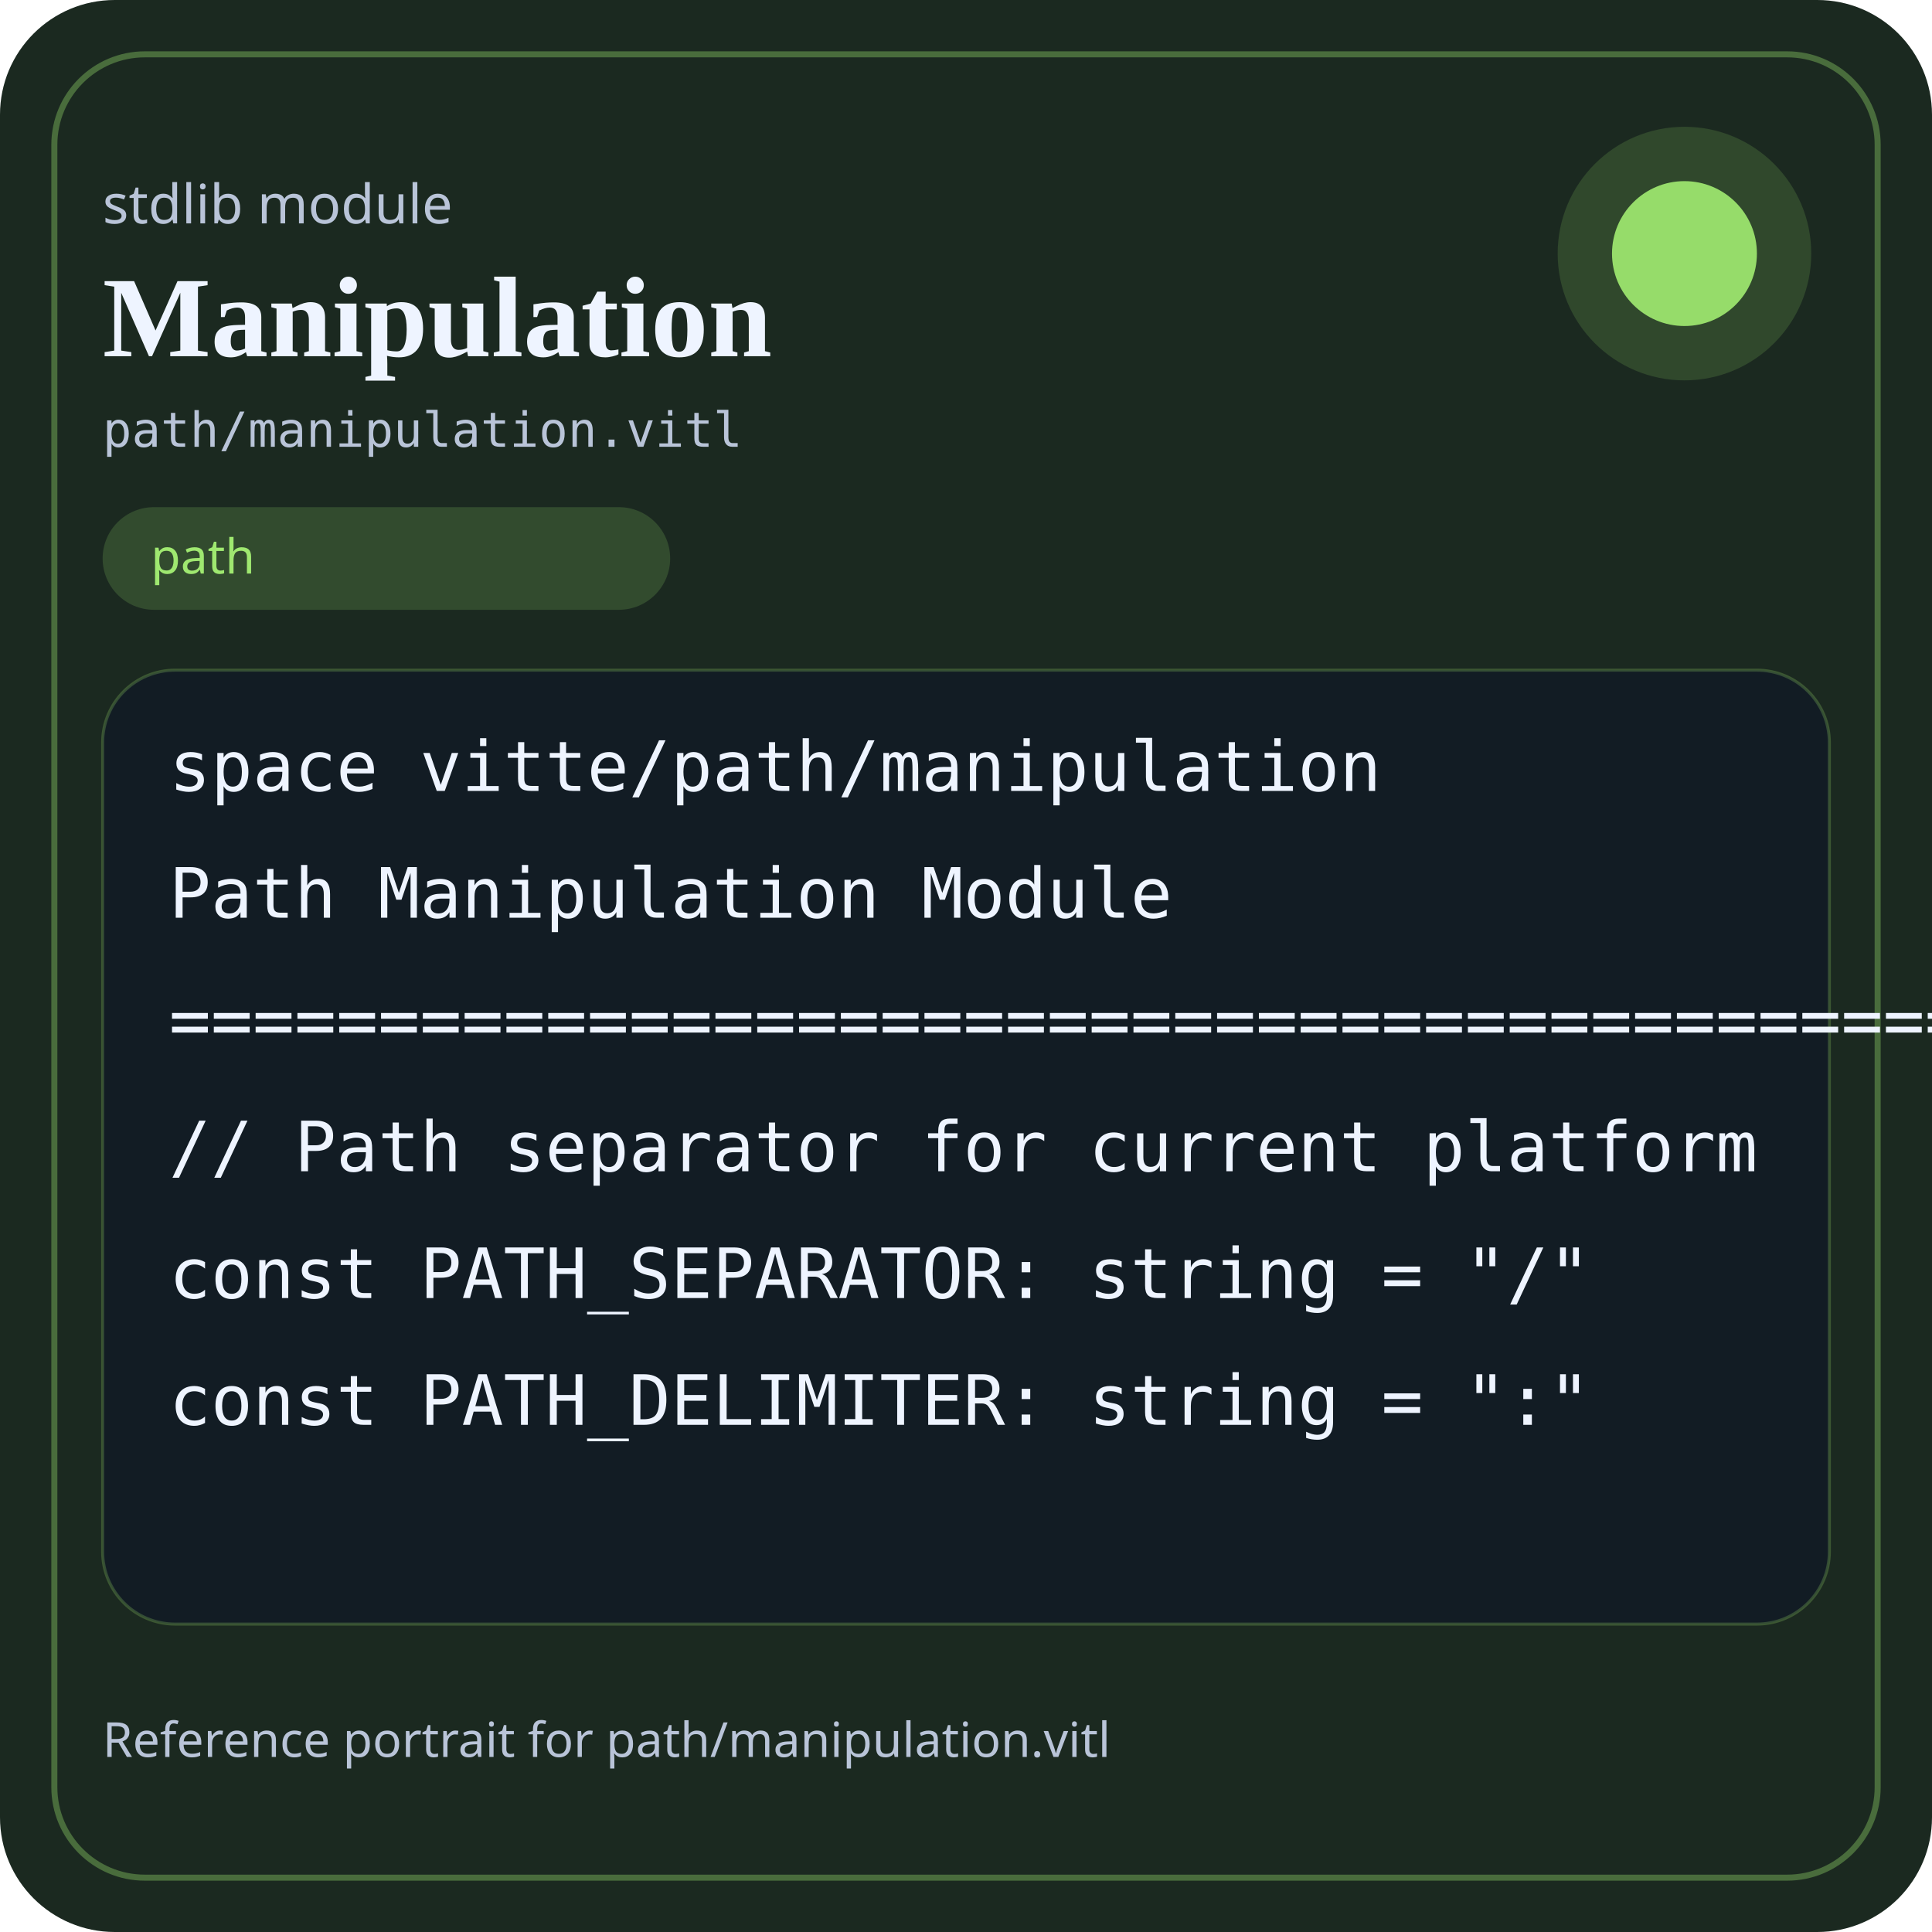
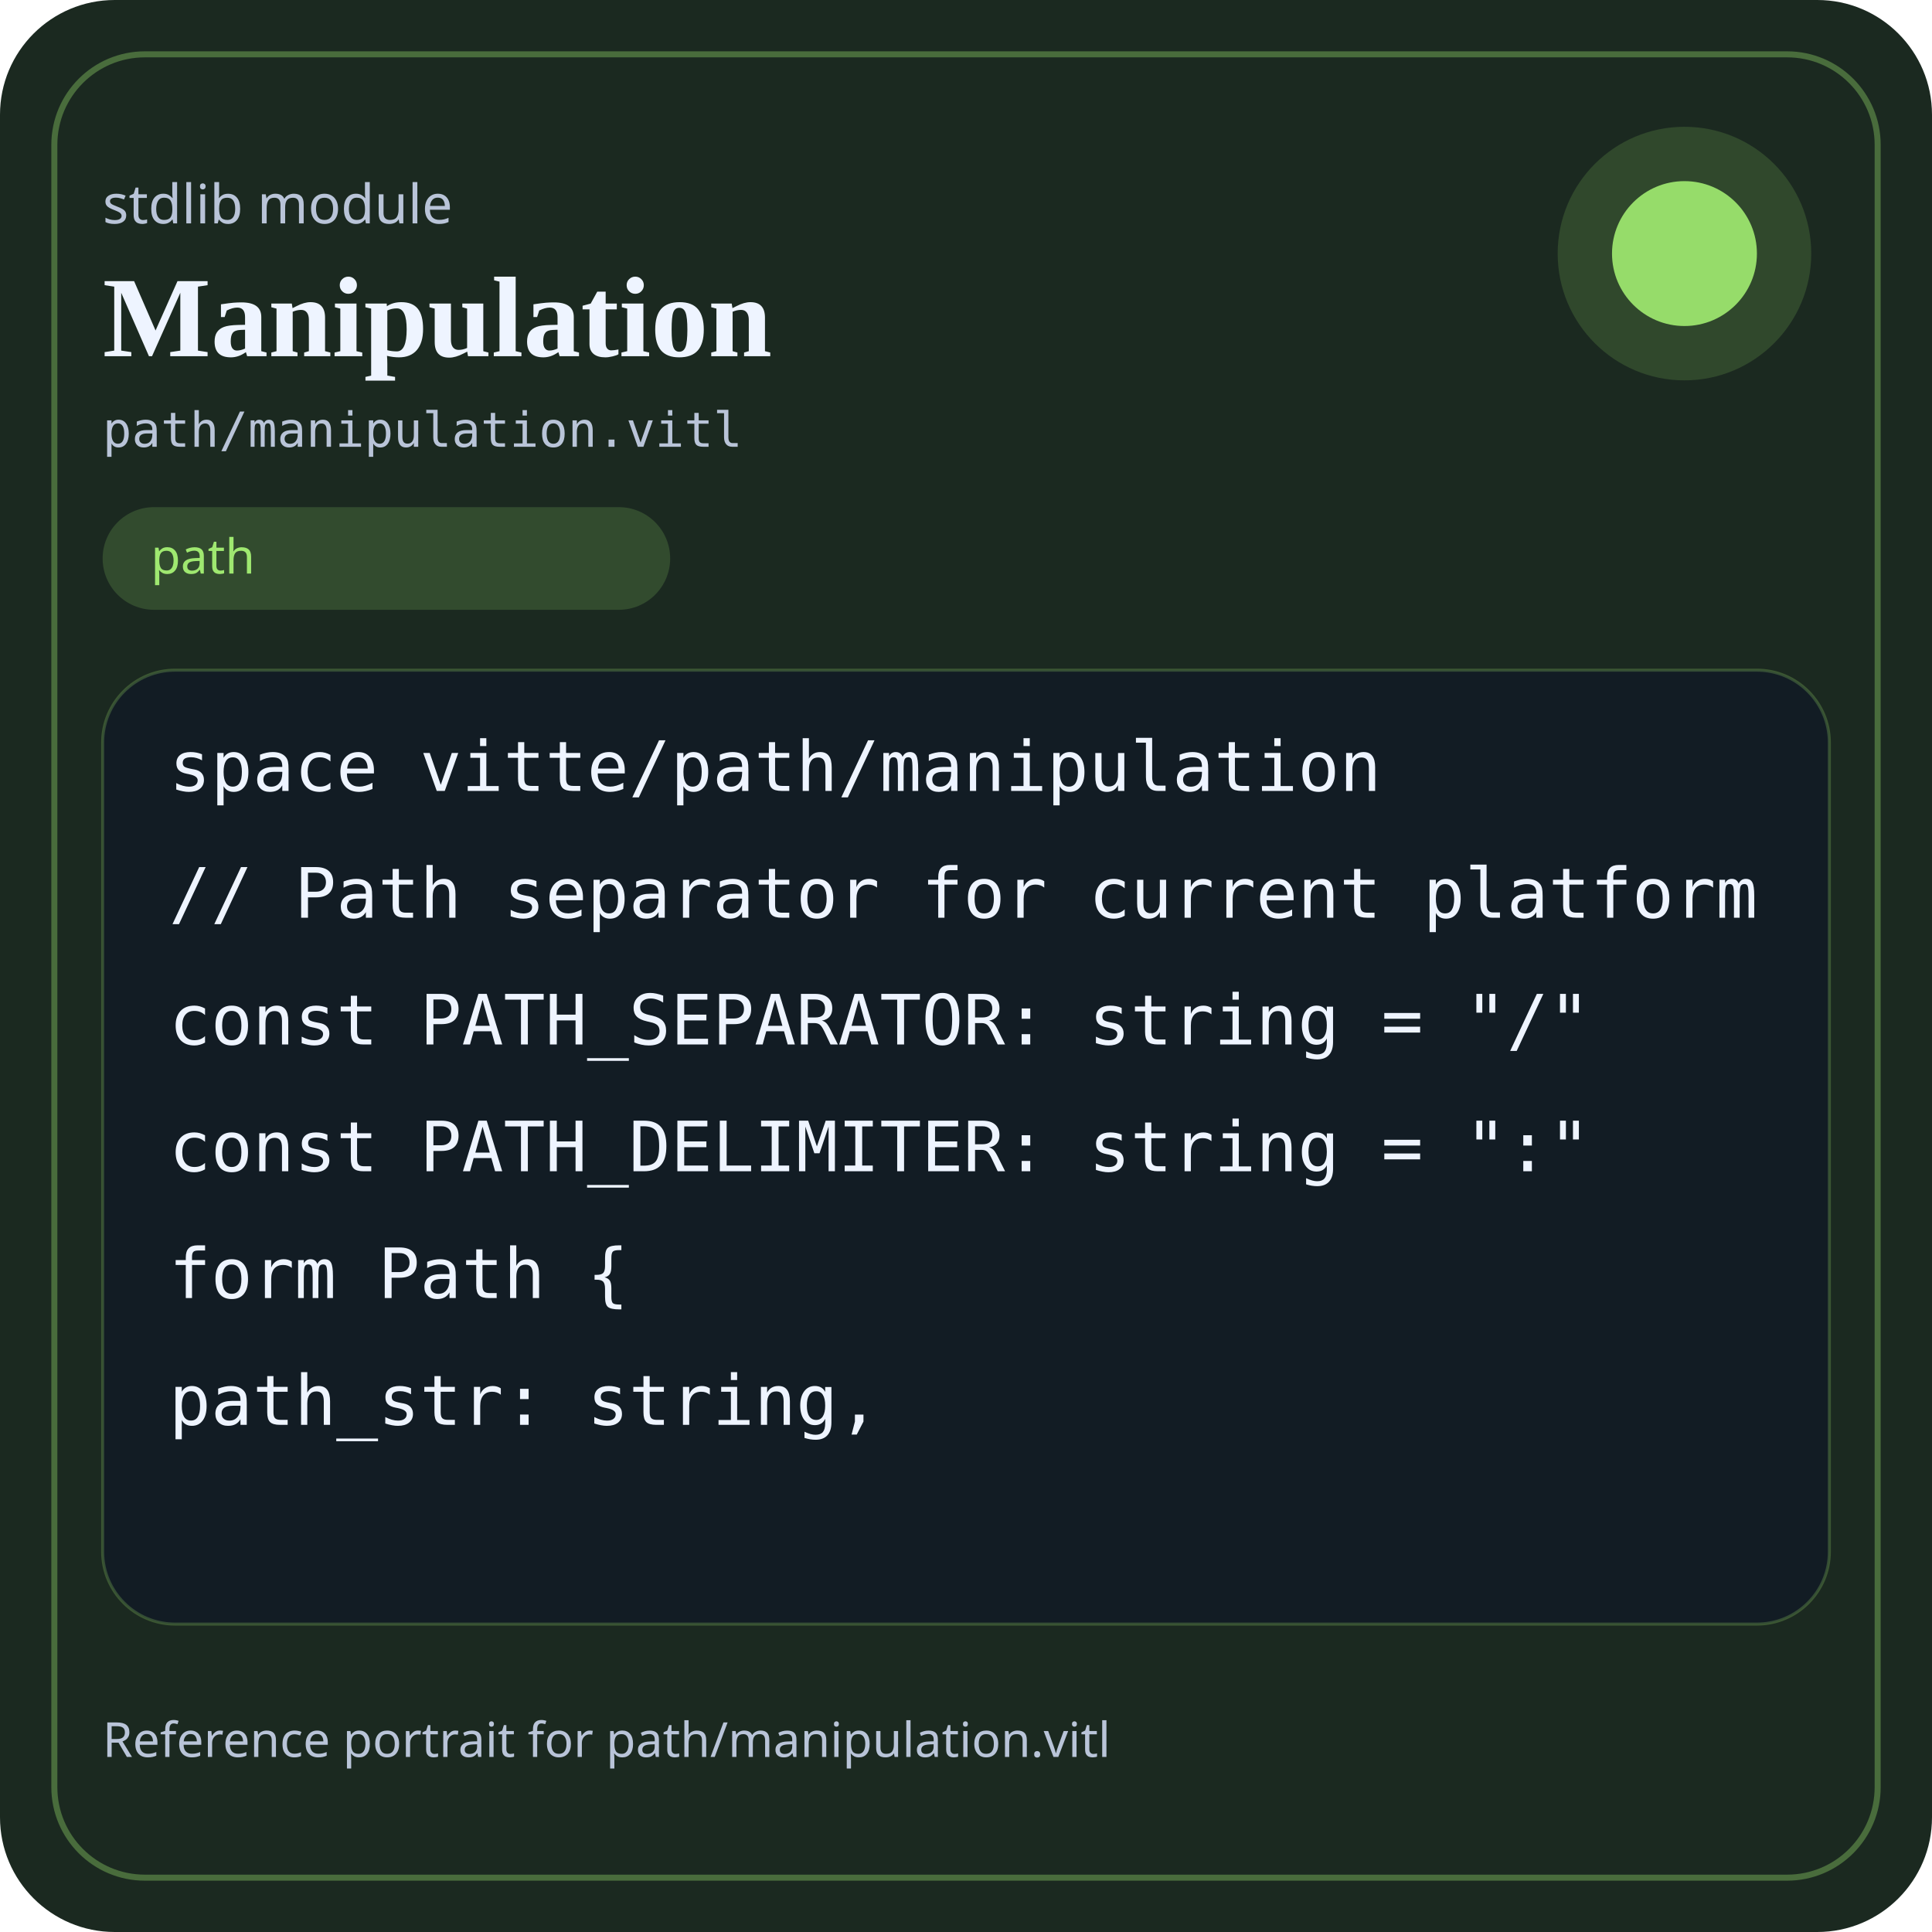
<svg xmlns="http://www.w3.org/2000/svg" width="640" height="640" viewBox="0 0 640 640" role="img" aria-labelledby="title desc">
  <rect width="640" height="640" rx="38" fill="#1b2920" />
  <rect x="18" y="18" width="604" height="604" rx="30" fill="none" stroke="#9fe870" stroke-opacity="0.35" stroke-width="2" />
  <circle cx="558" cy="84" r="42" fill="#9fe870" fill-opacity="0.16" />
  <circle cx="558" cy="84" r="24" fill="#9fe870" fill-opacity="0.92" />
  <text x="34" y="74" font-family="ui-sans-serif, system-ui, sans-serif" font-size="18" fill="#b9c4d8">stdlib module</text>
  <text x="34" y="118" font-family="Georgia, Times New Roman, serif" font-size="38" font-weight="700" fill="#eef4ff">Manipulation</text>
  <text x="34" y="148" font-family="ui-monospace, SFMono-Regular, Menlo, Consolas, monospace" font-size="16" fill="#b9c4d8">path/manipulation.vitl</text>
  <rect x="34" y="168" width="188" height="34" rx="17" fill="#9fe870" fill-opacity="0.18" />
  <text x="50" y="190" font-family="ui-sans-serif, system-ui, sans-serif" font-size="16" fill="#9fe870">path</text>
  <rect x="34" y="222" width="572" height="316" rx="24" fill="#0f1726" fill-opacity="0.74" stroke="#9fe870" stroke-opacity="0.24" />
  <text x="56" y="262" font-family="ui-monospace, SFMono-Regular, Menlo, Consolas, monospace" font-size="23" fill="#eef4ff">space vitte/path/manipulation</text>
-   <text x="56" y="304" font-family="ui-monospace, SFMono-Regular, Menlo, Consolas, monospace" font-size="23" fill="#eef4ff">   Path Manipulation Module</text>
-   <text x="56" y="346" font-family="ui-monospace, SFMono-Regular, Menlo, Consolas, monospace" font-size="23" fill="#eef4ff">   ========================================================= &gt;&gt;&gt;</text>
-   <text x="56" y="388" font-family="ui-monospace, SFMono-Regular, Menlo, Consolas, monospace" font-size="23" fill="#eef4ff">// Path separator for current platform</text>
-   <text x="56" y="430" font-family="ui-monospace, SFMono-Regular, Menlo, Consolas, monospace" font-size="23" fill="#eef4ff">const PATH_SEPARATOR: string = "/"</text>
-   <text x="56" y="472" font-family="ui-monospace, SFMono-Regular, Menlo, Consolas, monospace" font-size="23" fill="#eef4ff">const PATH_DELIMITER: string = ":"</text>
+   <text x="56" y="304" font-family="ui-monospace, SFMono-Regular, Menlo, Consolas, monospace" font-size="23" fill="#eef4ff">// Path separator for current platform</text>
+   <text x="56" y="346" font-family="ui-monospace, SFMono-Regular, Menlo, Consolas, monospace" font-size="23" fill="#eef4ff">const PATH_SEPARATOR: string = "/"</text>
+   <text x="56" y="388" font-family="ui-monospace, SFMono-Regular, Menlo, Consolas, monospace" font-size="23" fill="#eef4ff">const PATH_DELIMITER: string = ":"</text>
+   <text x="56" y="430" font-family="ui-monospace, SFMono-Regular, Menlo, Consolas, monospace" font-size="23" fill="#eef4ff">form Path {</text>
+   <text x="56" y="472" font-family="ui-monospace, SFMono-Regular, Menlo, Consolas, monospace" font-size="23" fill="#eef4ff">    path_str: string,</text>
  <text x="34" y="582" font-family="ui-sans-serif, system-ui, sans-serif" font-size="16" fill="#b9c4d8">Reference portrait for path/manipulation.vitl</text>
</svg>
